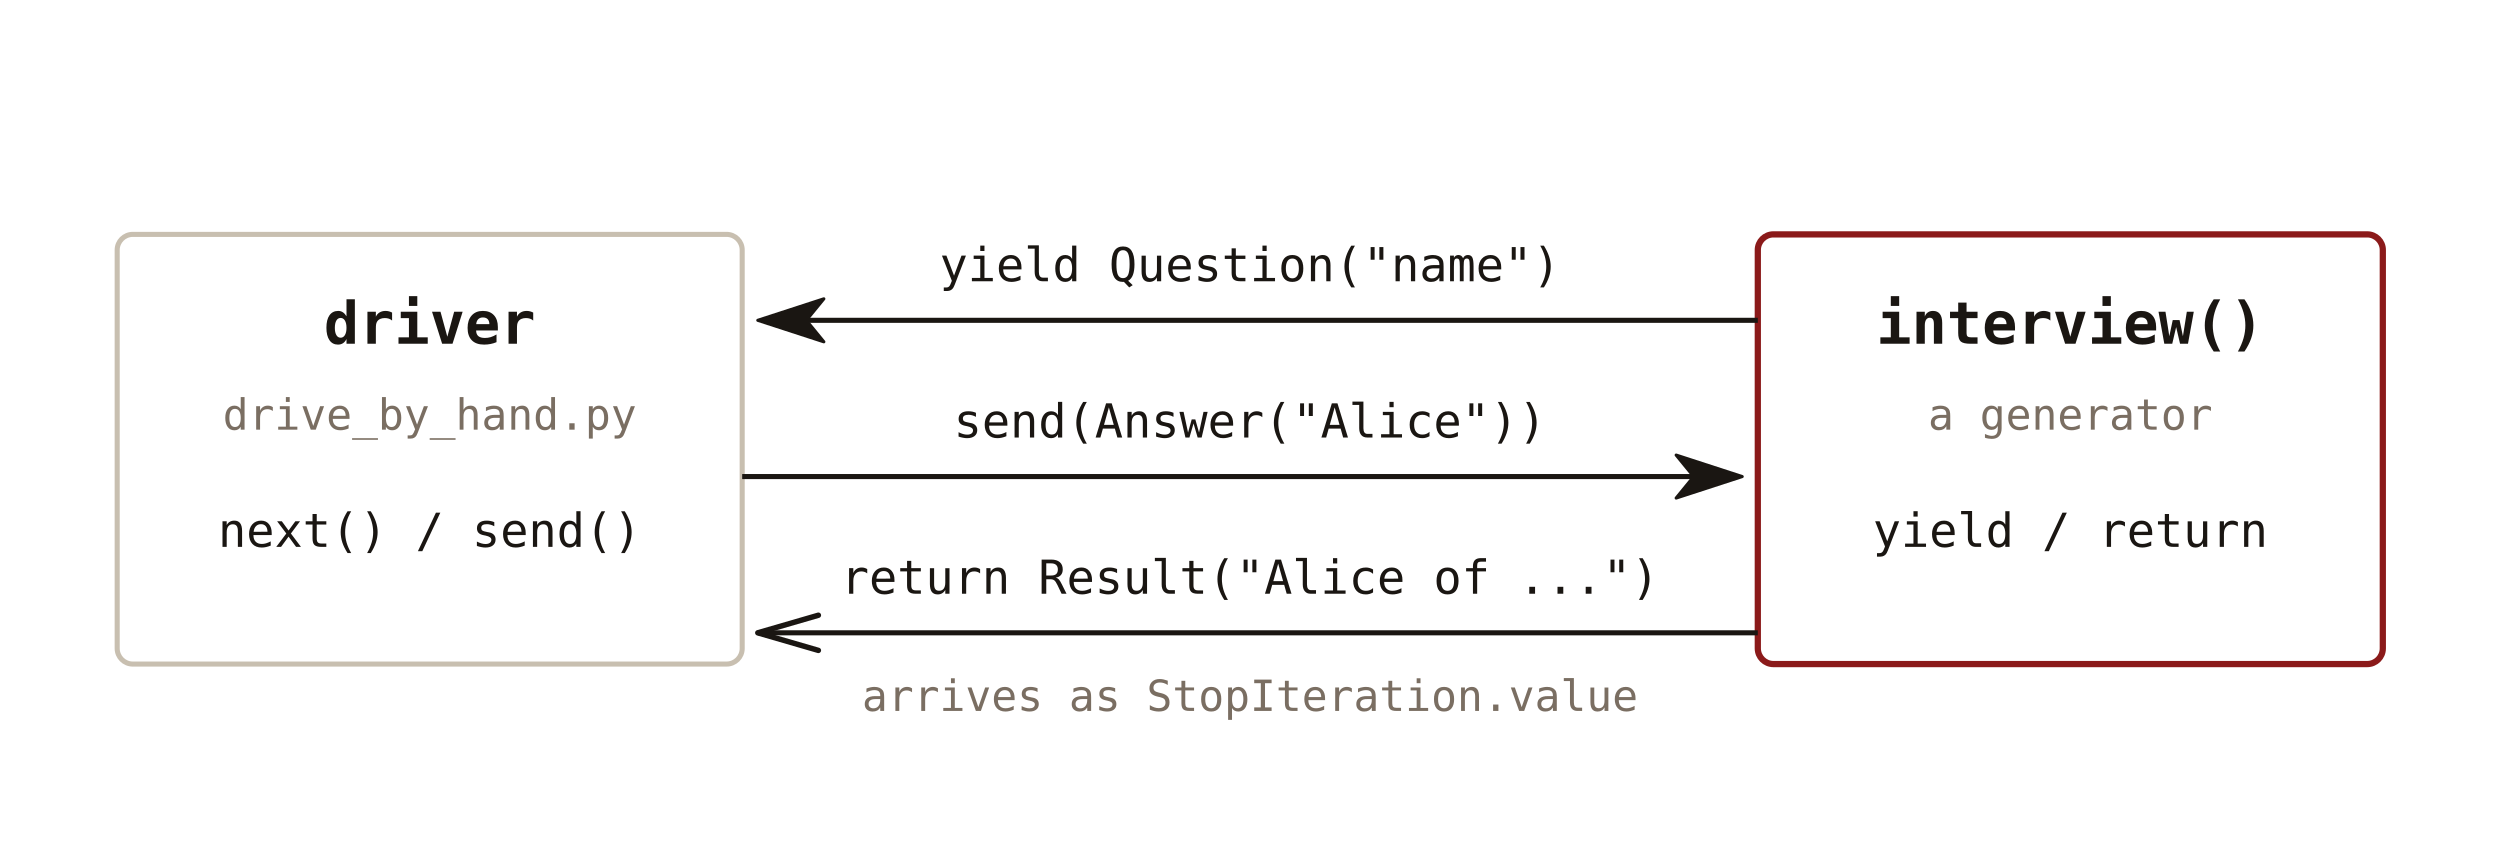
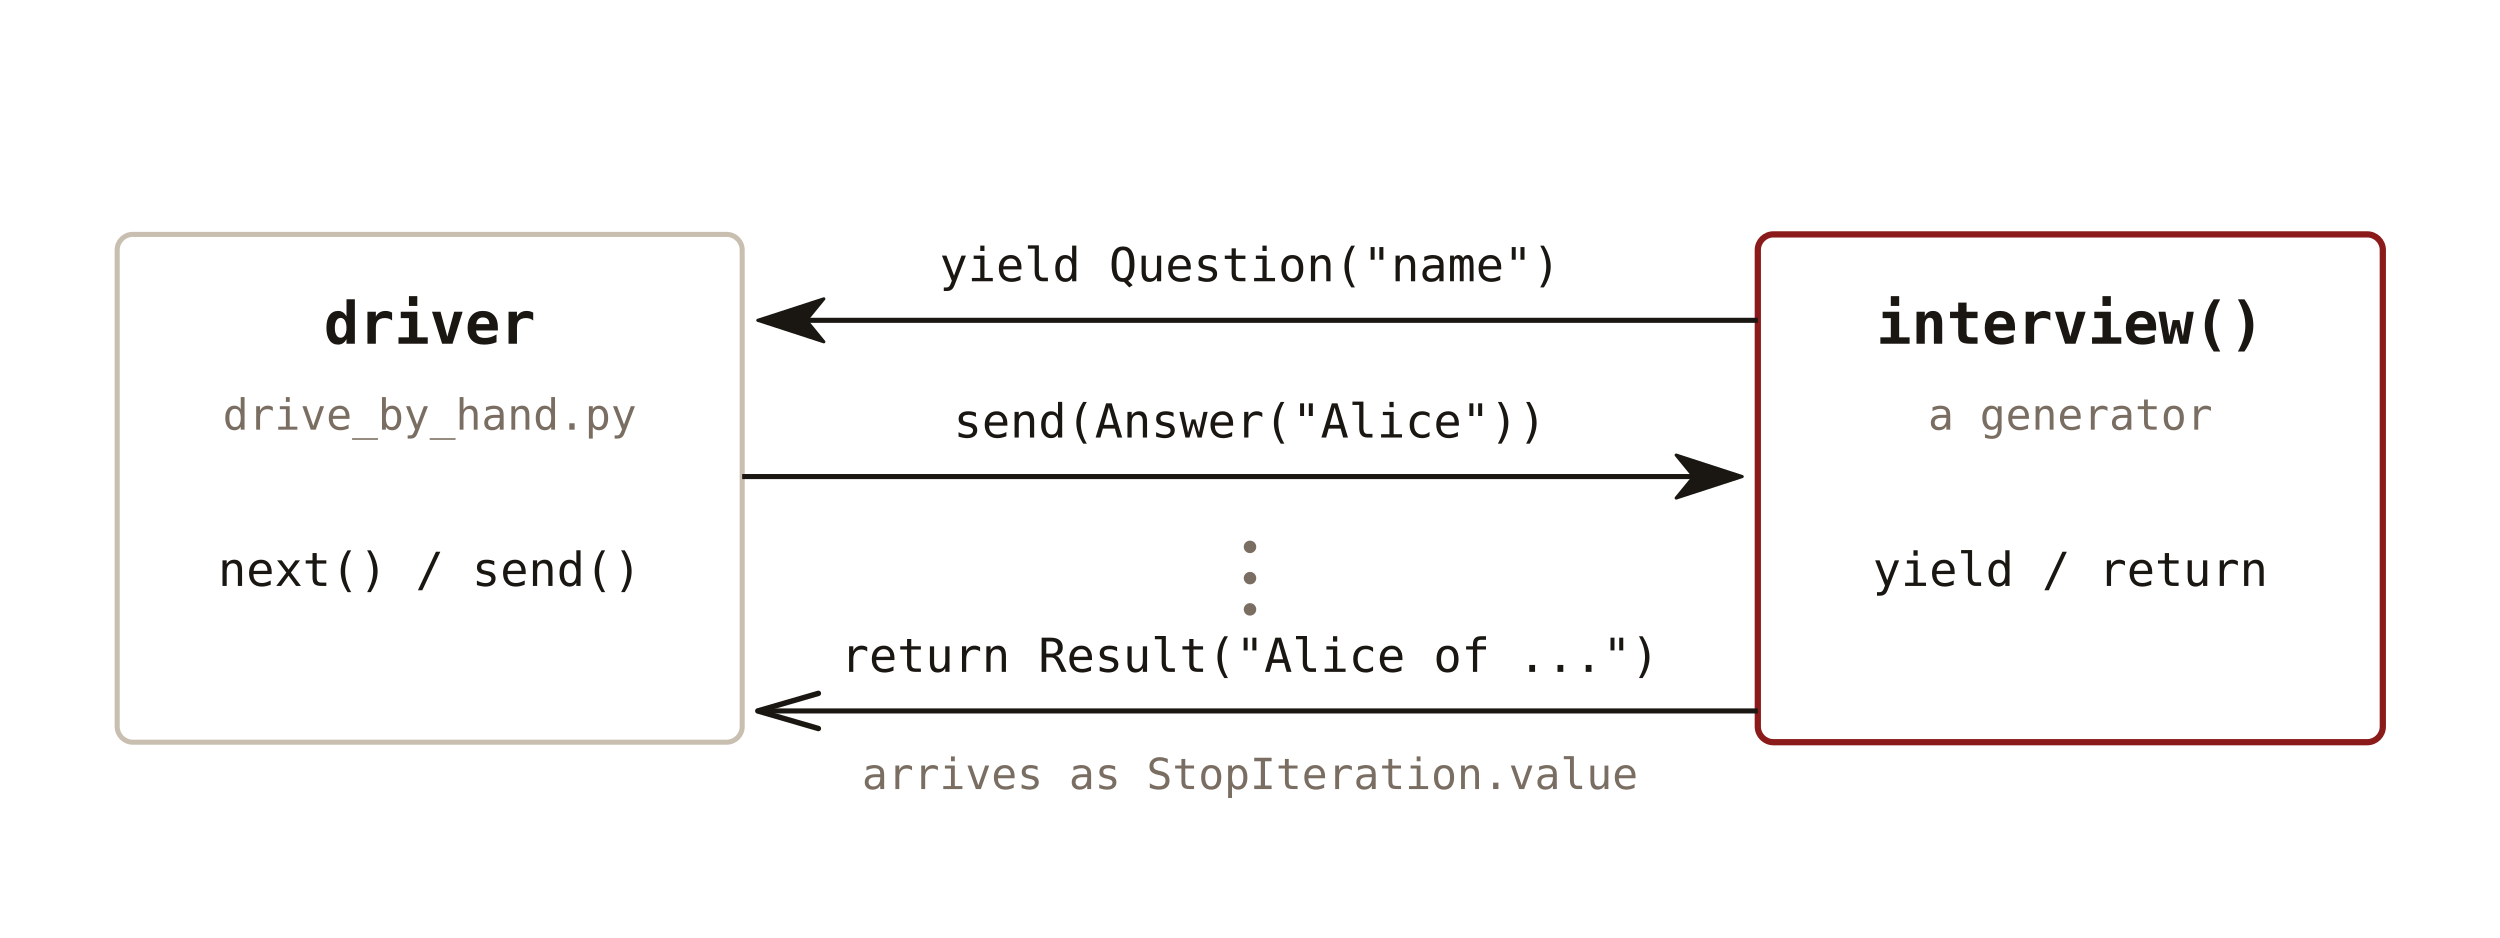
- <svg xmlns="http://www.w3.org/2000/svg" viewBox="0 0 640 220" font-family="'JetBrains Mono', Consolas, monospace">
+ <svg xmlns="http://www.w3.org/2000/svg" viewBox="0 0 640 240" font-family="'JetBrains Mono', Consolas, monospace">
  <defs>
    <marker id="ink" viewBox="0 0 18 12" refX="5" refY="6" markerWidth="18" markerHeight="12" orient="auto" markerUnits="userSpaceOnUse">
      <path d="M0.5,0.5 L17.4,6 L0.5,11.5 L5,6 Z" fill="#1a1612" stroke="#1a1612" stroke-width="0.8" stroke-linejoin="round" />
    </marker>
    <marker id="ink_open" viewBox="0 0 18 12" refX="17" refY="6" markerWidth="18" markerHeight="12" orient="auto" markerUnits="userSpaceOnUse">
      <path d="M1.5,1.5 L17,6 L1.5,10.5" fill="none" stroke="#1a1612" stroke-width="1.4" stroke-linecap="round" stroke-linejoin="round" />
    </marker>
  </defs>
-   <rect x="30" y="60" width="160" height="110" fill="none" stroke="#c8bfb0" stroke-width="1.3" rx="4" />
+   <rect x="30" y="60" width="160" height="130" fill="none" stroke="#c8bfb0" stroke-width="1.3" rx="4" />
  <text x="110" y="88" font-size="15" fill="#1a1612" font-weight="bold" text-anchor="middle">driver</text>
  <text x="110" y="110" font-size="11" fill="#7a6e62" text-anchor="middle">drive_by_hand.py</text>
-   <text x="110" y="140" font-size="12" fill="#1a1612" text-anchor="middle">next() / send()</text>
-   <rect x="450" y="60" width="160" height="110" fill="none" stroke="#8b1a1a" stroke-width="1.6" rx="4" />
+   <text x="110" y="150" font-size="12" fill="#1a1612" text-anchor="middle">next() / send()</text>
+   <rect x="450" y="60" width="160" height="130" fill="none" stroke="#8b1a1a" stroke-width="1.6" rx="4" />
  <text x="530" y="88" font-size="15" fill="#1a1612" font-weight="bold" text-anchor="middle">interview()</text>
  <text x="530" y="110" font-size="11" fill="#7a6e62" text-anchor="middle">a generator</text>
-   <text x="530" y="140" font-size="12" fill="#1a1612" text-anchor="middle">yield / return</text>
+   <text x="530" y="150" font-size="12" fill="#1a1612" text-anchor="middle">yield / return</text>
  <text x="320" y="72" font-size="12" fill="#1a1612" text-anchor="middle">yield Question("name")</text>
  <line x1="450" y1="82" x2="206.4" y2="82.0" stroke="#1a1612" stroke-width="1.3" marker-end="url(#ink)" />
  <text x="320" y="112" font-size="12" fill="#1a1612" text-anchor="middle">send(Answer("Alice"))</text>
  <line x1="190" y1="122" x2="433.6" y2="122.0" stroke="#1a1612" stroke-width="1.3" marker-end="url(#ink)" />
-   <text x="320" y="152" font-size="12" fill="#1a1612" text-anchor="middle">return Result("Alice of ...")</text>
-   <line x1="450" y1="162" x2="194.0" y2="162.0" stroke="#1a1612" stroke-width="1.3" marker-end="url(#ink_open)" />
-   <text x="320" y="182" font-size="11" fill="#7a6e62" text-anchor="middle">arrives as StopIteration.value</text>
+   <circle cx="320" cy="140" r="1.6" fill="#7a6e62" />
+   <circle cx="320" cy="148" r="1.6" fill="#7a6e62" />
+   <circle cx="320" cy="156" r="1.6" fill="#7a6e62" />
+   <text x="320" y="172" font-size="12" fill="#1a1612" text-anchor="middle">return Result("Alice of ...")</text>
+   <line x1="450" y1="182" x2="194.0" y2="182.0" stroke="#1a1612" stroke-width="1.3" marker-end="url(#ink_open)" />
+   <text x="320" y="202" font-size="11" fill="#7a6e62" text-anchor="middle">arrives as StopIteration.value</text>
</svg>
